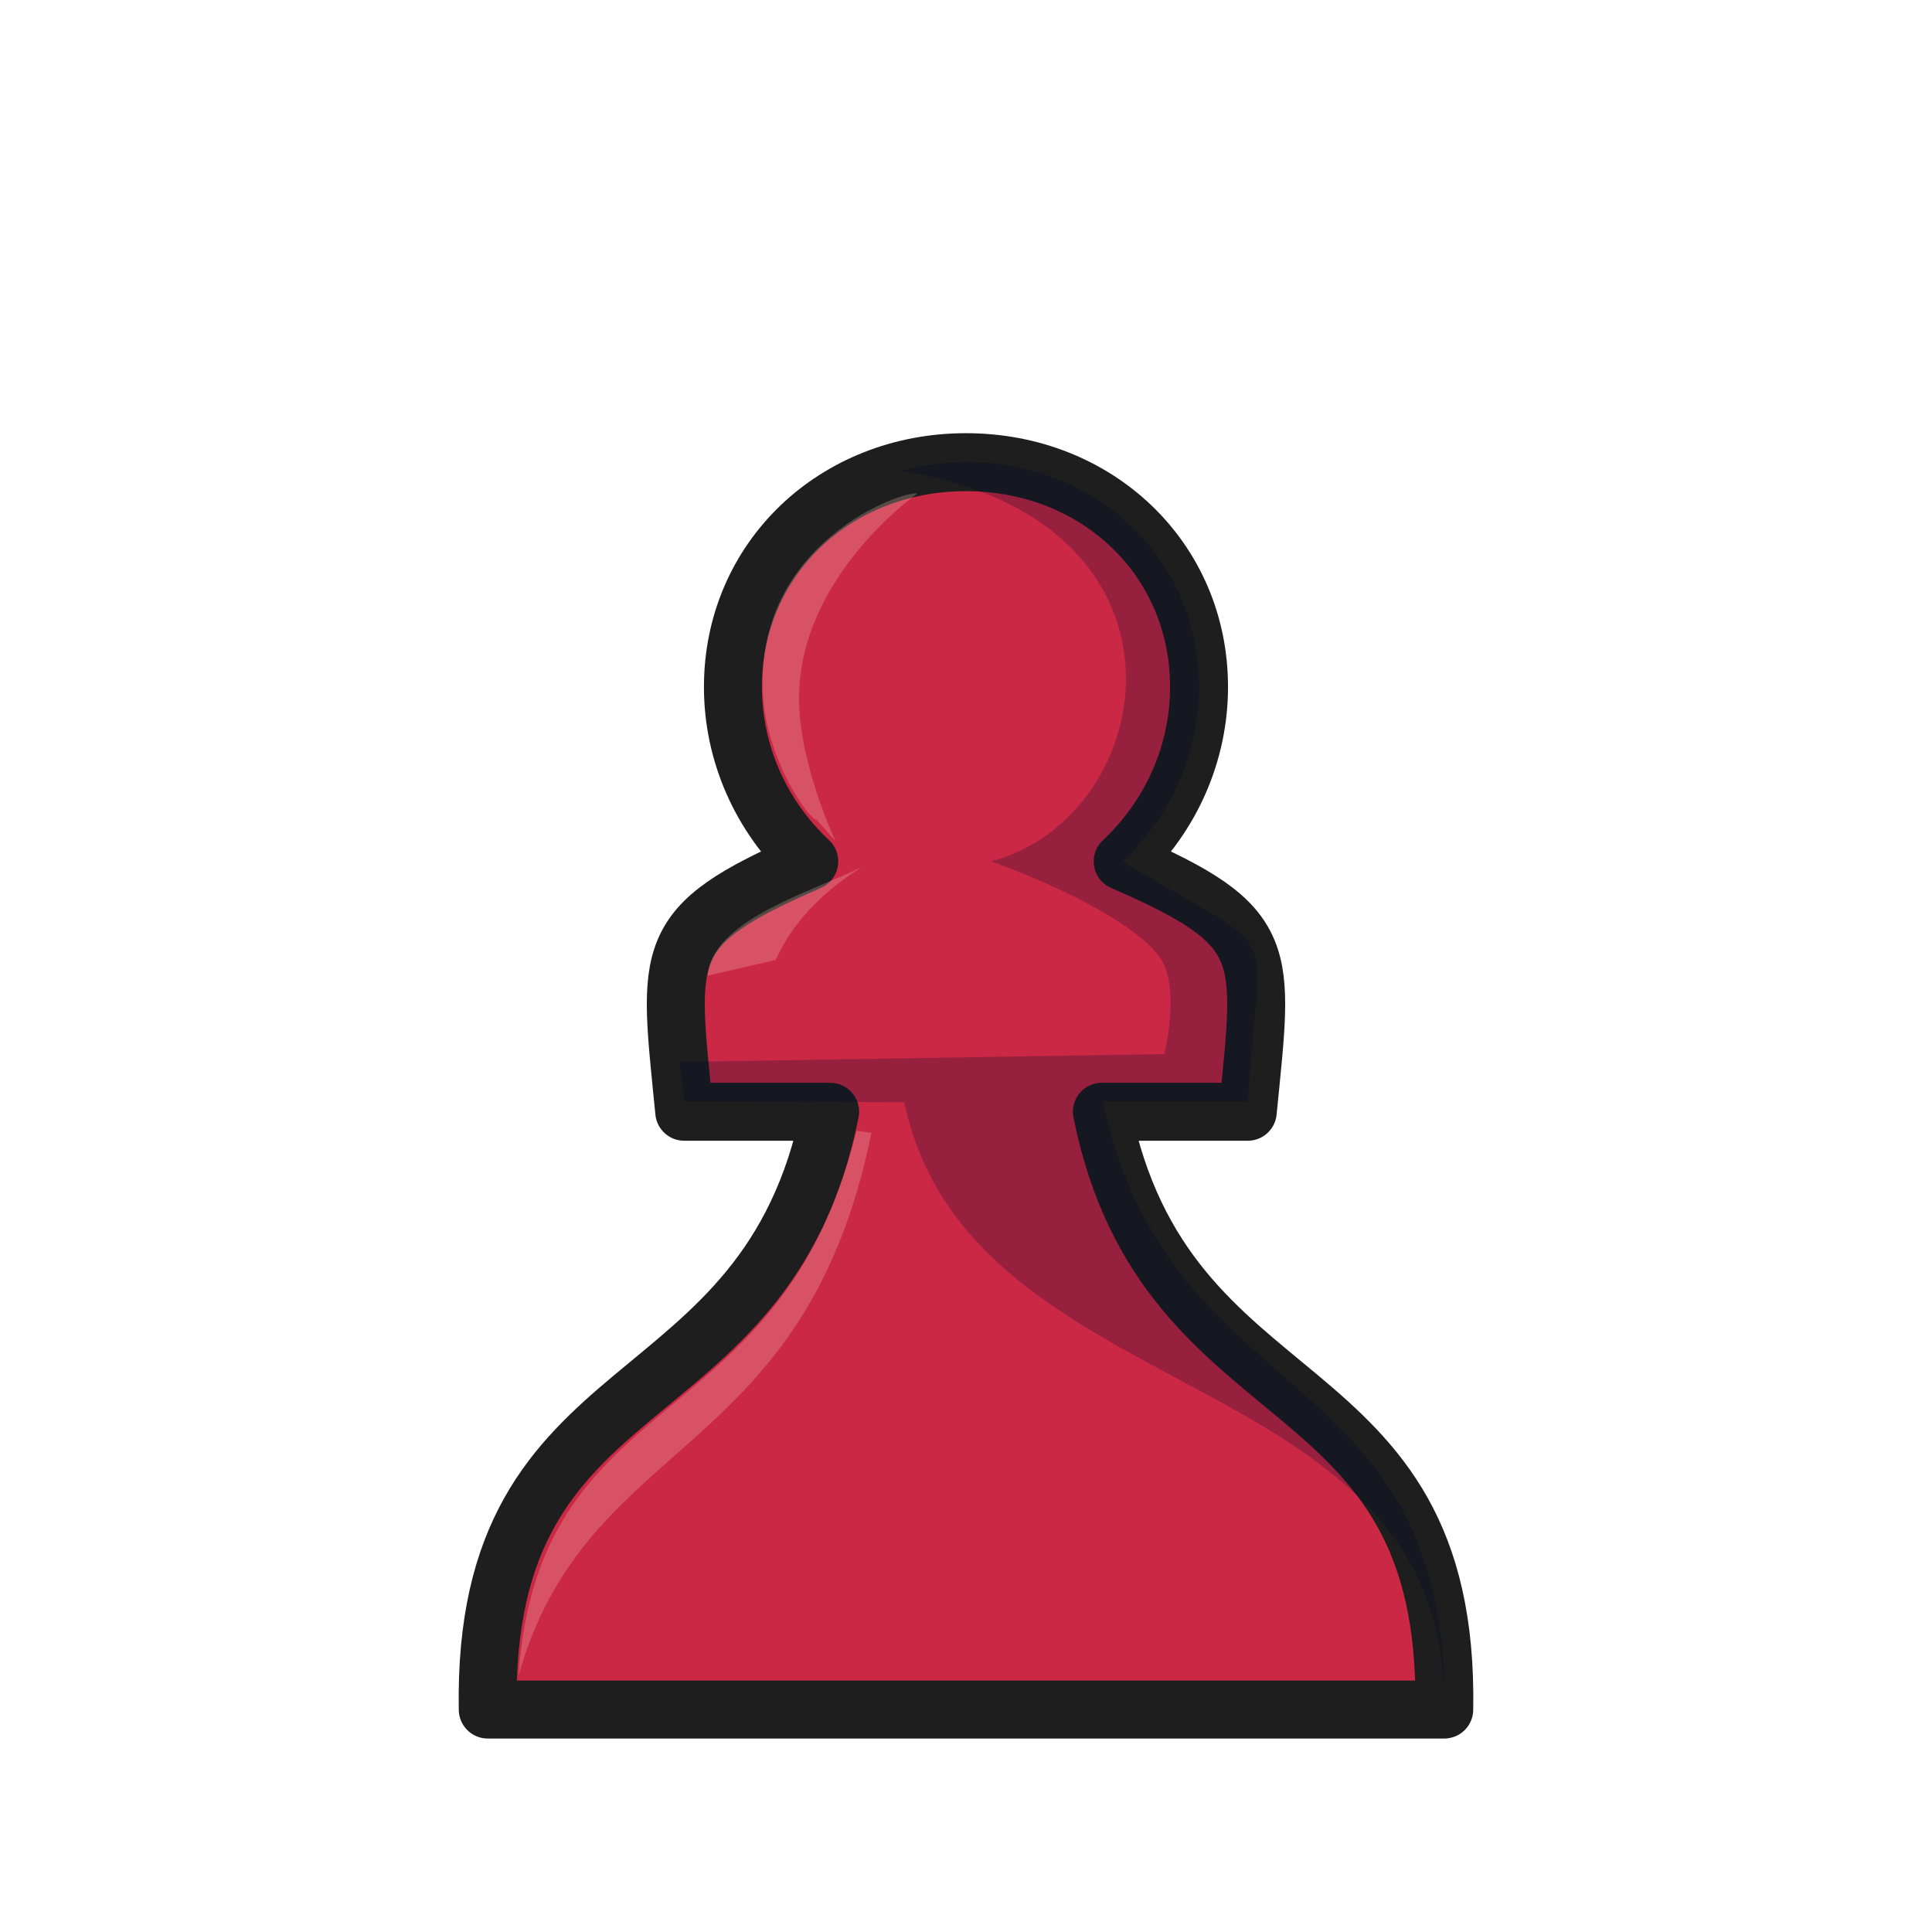
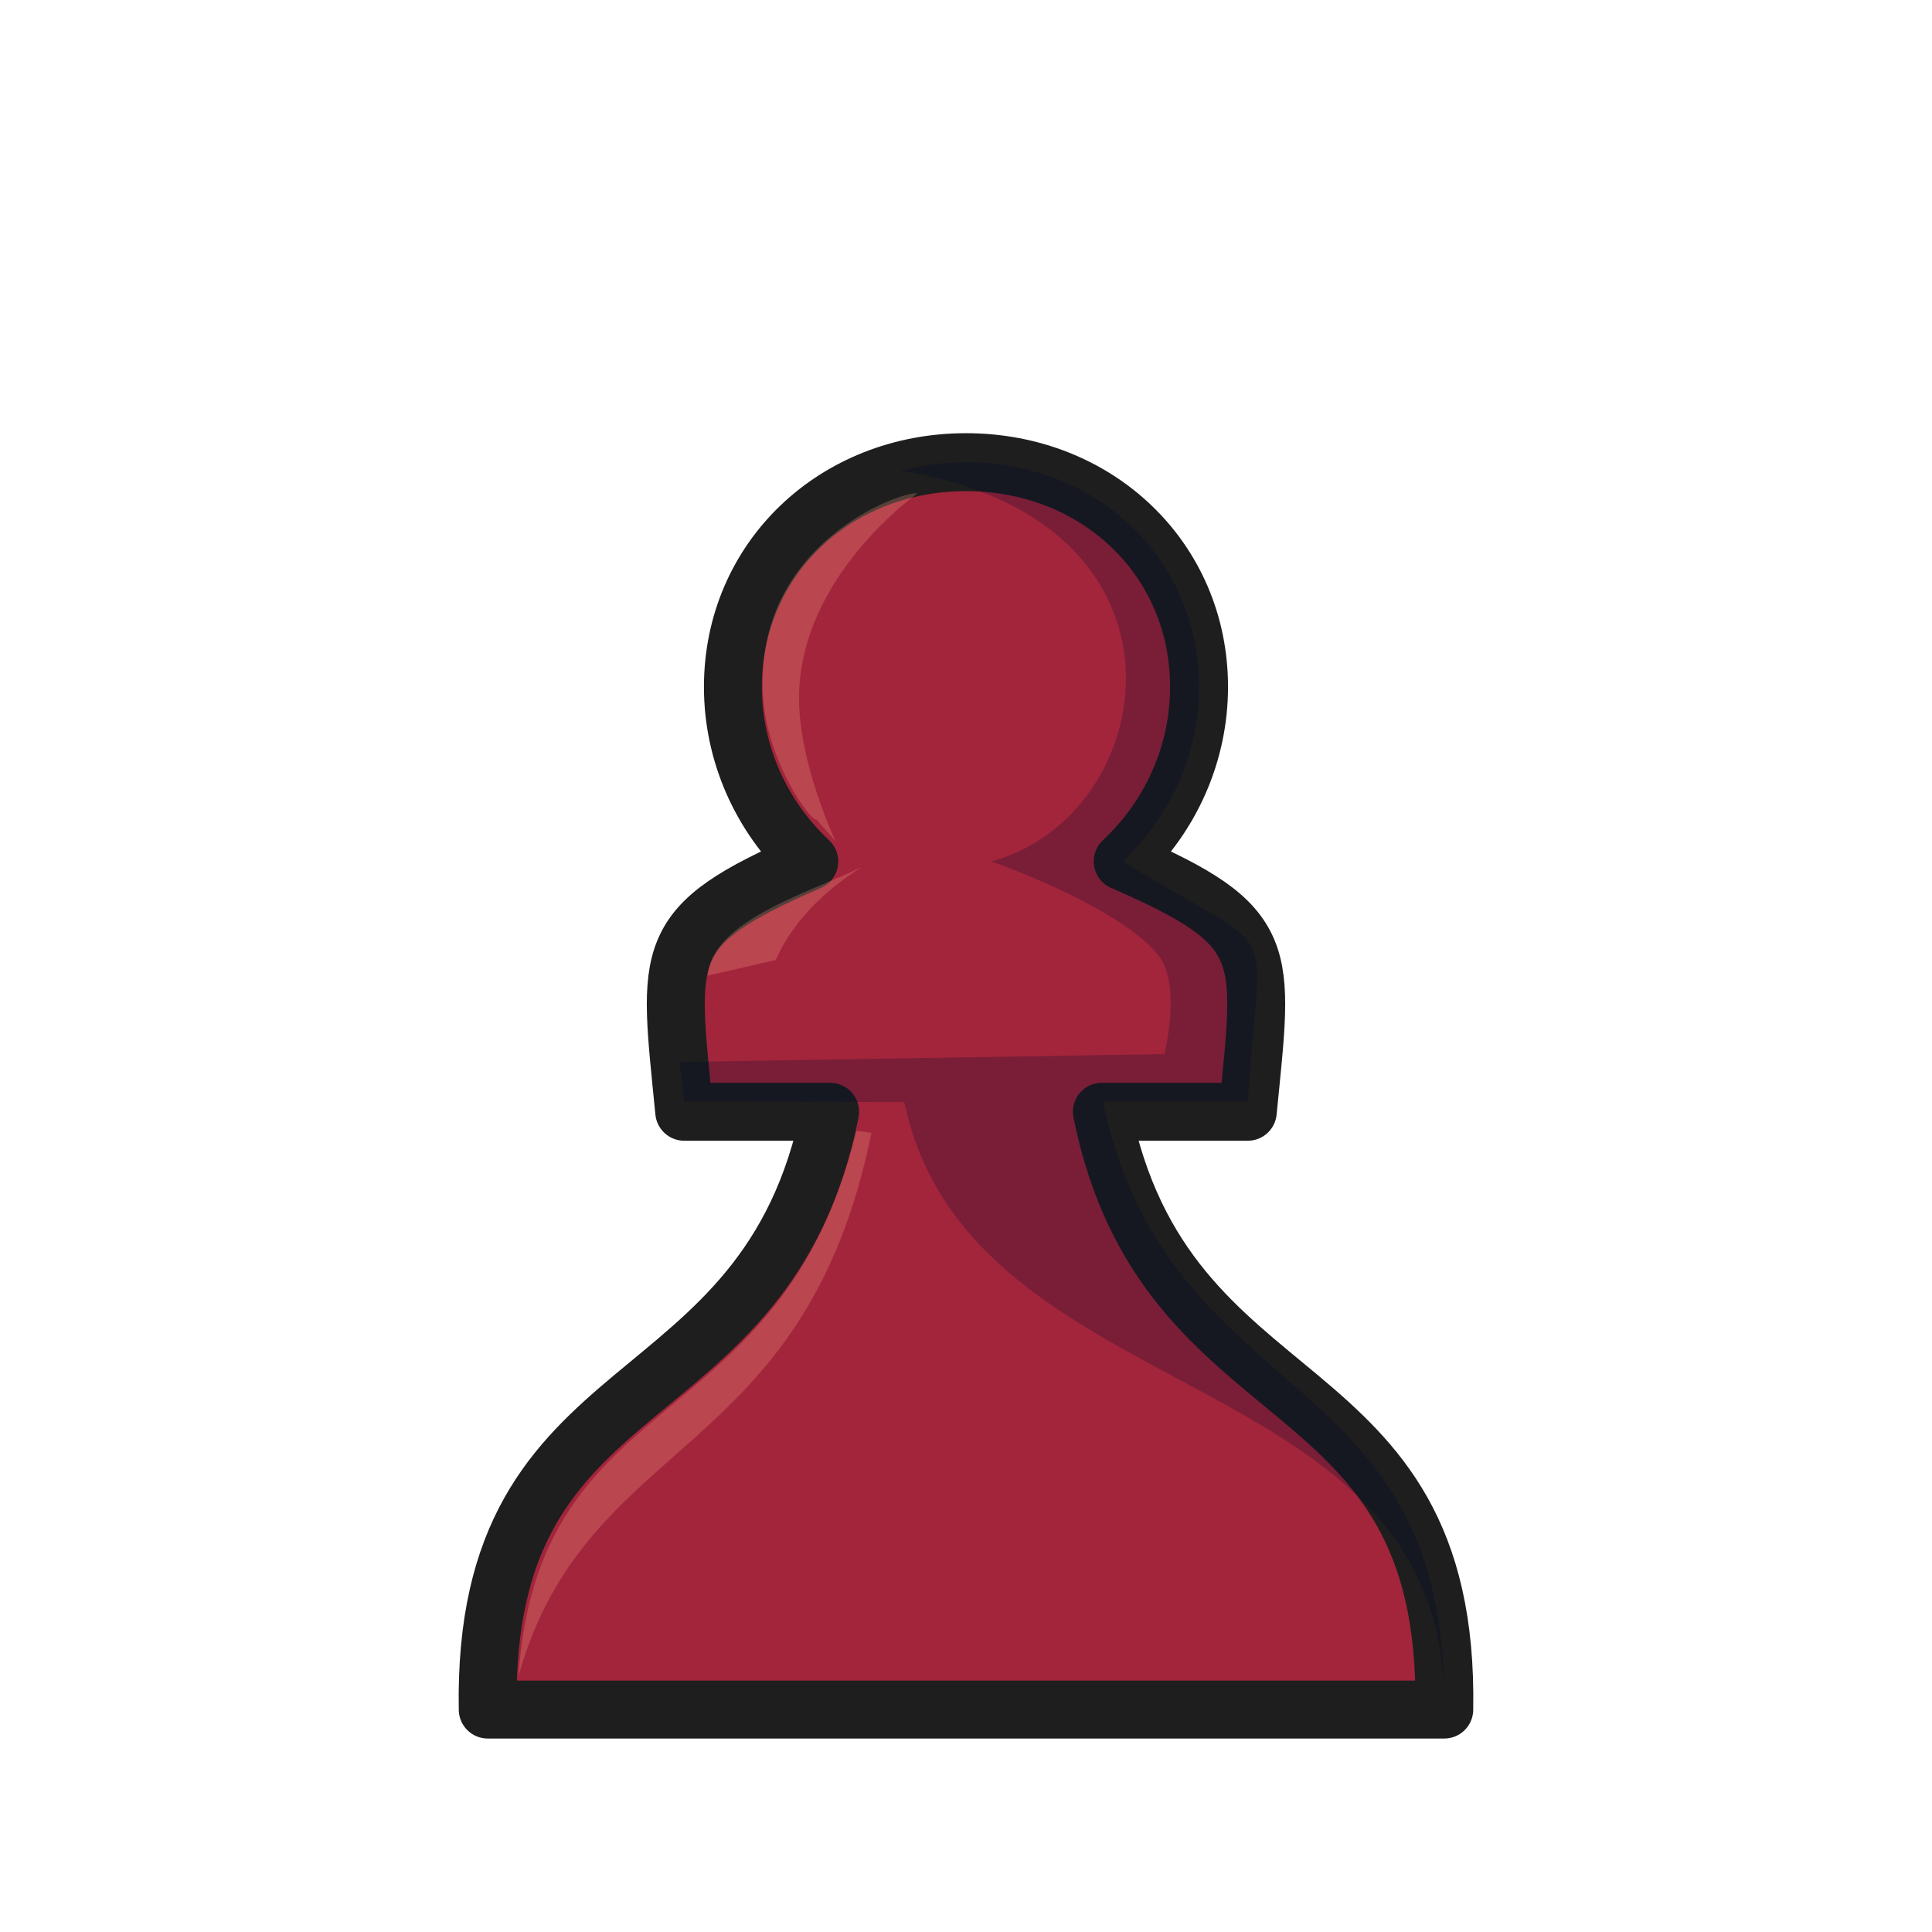
<svg xmlns="http://www.w3.org/2000/svg" width="50" height="50" viewBox="0 0 50 50" fill="none">
-   <path fill-rule="evenodd" clip-rule="evenodd" d="M25 11.961C21.61 11.961 18.968 14.466 18.968 17.779C18.968 19.483 19.684 21.112 20.944 22.293C17.048 23.985 17.3 24.615 17.708 28.772H21.484C19.824 36.999 12.464 35.109 12.623 44.243C12.623 44.243 37.37 44.243 37.377 44.243C37.536 35.11 30.176 36.999 28.516 28.772H32.292C32.7 24.615 32.952 23.985 29.055 22.293C30.315 21.112 31.031 19.483 31.031 17.779C31.032 14.466 28.39 11.961 25 11.961V11.961Z" fill="#CA2845" stroke="#1E1E1E" stroke-width="1.5" stroke-linejoin="round" />
+   <path fill-rule="evenodd" clip-rule="evenodd" d="M25 11.961C21.61 11.961 18.968 14.466 18.968 17.779C18.968 19.483 19.684 21.112 20.944 22.293C17.048 23.985 17.3 24.615 17.708 28.772H21.484C19.824 36.999 12.464 35.109 12.623 44.243C12.623 44.243 37.37 44.243 37.377 44.243C37.536 35.11 30.176 36.999 28.516 28.772H32.292C32.7 24.615 32.952 23.985 29.055 22.293C30.315 21.112 31.031 19.483 31.031 17.779C31.032 14.466 28.39 11.961 25 11.961Z" fill="#A3253B" stroke="#1E1E1E" stroke-width="1.5" stroke-linejoin="round" />
  <path opacity="0.25" fill-rule="evenodd" clip-rule="evenodd" d="M24.999 11.96C24.405 11.96 23.835 12.041 23.297 12.186C31.339 13.445 30.028 21.134 25.652 22.292C27.488 22.956 29.352 23.898 29.994 24.745C30.574 25.512 30.136 27.279 30.136 27.279L17.581 27.483L17.709 28.503L23.403 28.524C25.114 36.622 37.529 35.152 37.371 44.242C37.529 35.152 30.253 36.6 28.542 28.502H32.294C32.603 23.522 33.313 24.898 29.056 22.292C30.316 21.112 31.029 19.483 31.032 17.779C31.032 14.465 28.389 11.959 24.999 11.959L24.999 11.96Z" fill="#00072B" />
-   <path opacity="0.25" fill-rule="evenodd" clip-rule="evenodd" d="M23.738 12.775C23.437 12.669 19.459 14.02 19.752 18.072C19.872 19.73 20.969 21.247 21.132 21.213L21.625 21.772C21.625 21.772 20.679 19.777 20.679 18.071C20.679 14.915 23.743 12.771 23.743 12.771L23.738 12.775ZM22.166 29.264C20.199 37.328 13.936 35.734 13.416 43.397V43.381C15.177 37.089 20.811 37.875 22.553 29.318L22.166 29.264Z" fill="#FFD0C1" />
-   <path opacity="0.25" fill-rule="evenodd" clip-rule="evenodd" d="M22.256 22.461C20.859 23.133 18.443 23.83 18.314 25.249L20.075 24.845C20.219 24.525 20.716 23.439 22.284 22.453L22.256 22.461Z" fill="#FFD0C1" />
+   <path opacity="0.25" fill-rule="evenodd" clip-rule="evenodd" d="M23.738 12.775C23.437 12.669 19.459 14.02 19.752 18.072C19.872 19.73 20.969 21.247 21.132 21.213L21.625 21.772C21.625 21.772 20.679 19.777 20.679 18.071C20.679 14.915 23.743 12.771 23.743 12.771L23.738 12.775ZM22.166 29.264C20.199 37.328 13.936 35.734 13.416 43.397V43.381C15.177 37.089 20.811 37.875 22.553 29.318L22.166 29.264Z" fill="#FFA78B" />
+   <path opacity="0.25" fill-rule="evenodd" clip-rule="evenodd" d="M22.256 22.461C20.859 23.133 18.443 23.83 18.314 25.249L20.075 24.845C20.219 24.525 20.716 23.439 22.284 22.453L22.256 22.461Z" fill="#FFA78B" />
</svg>
